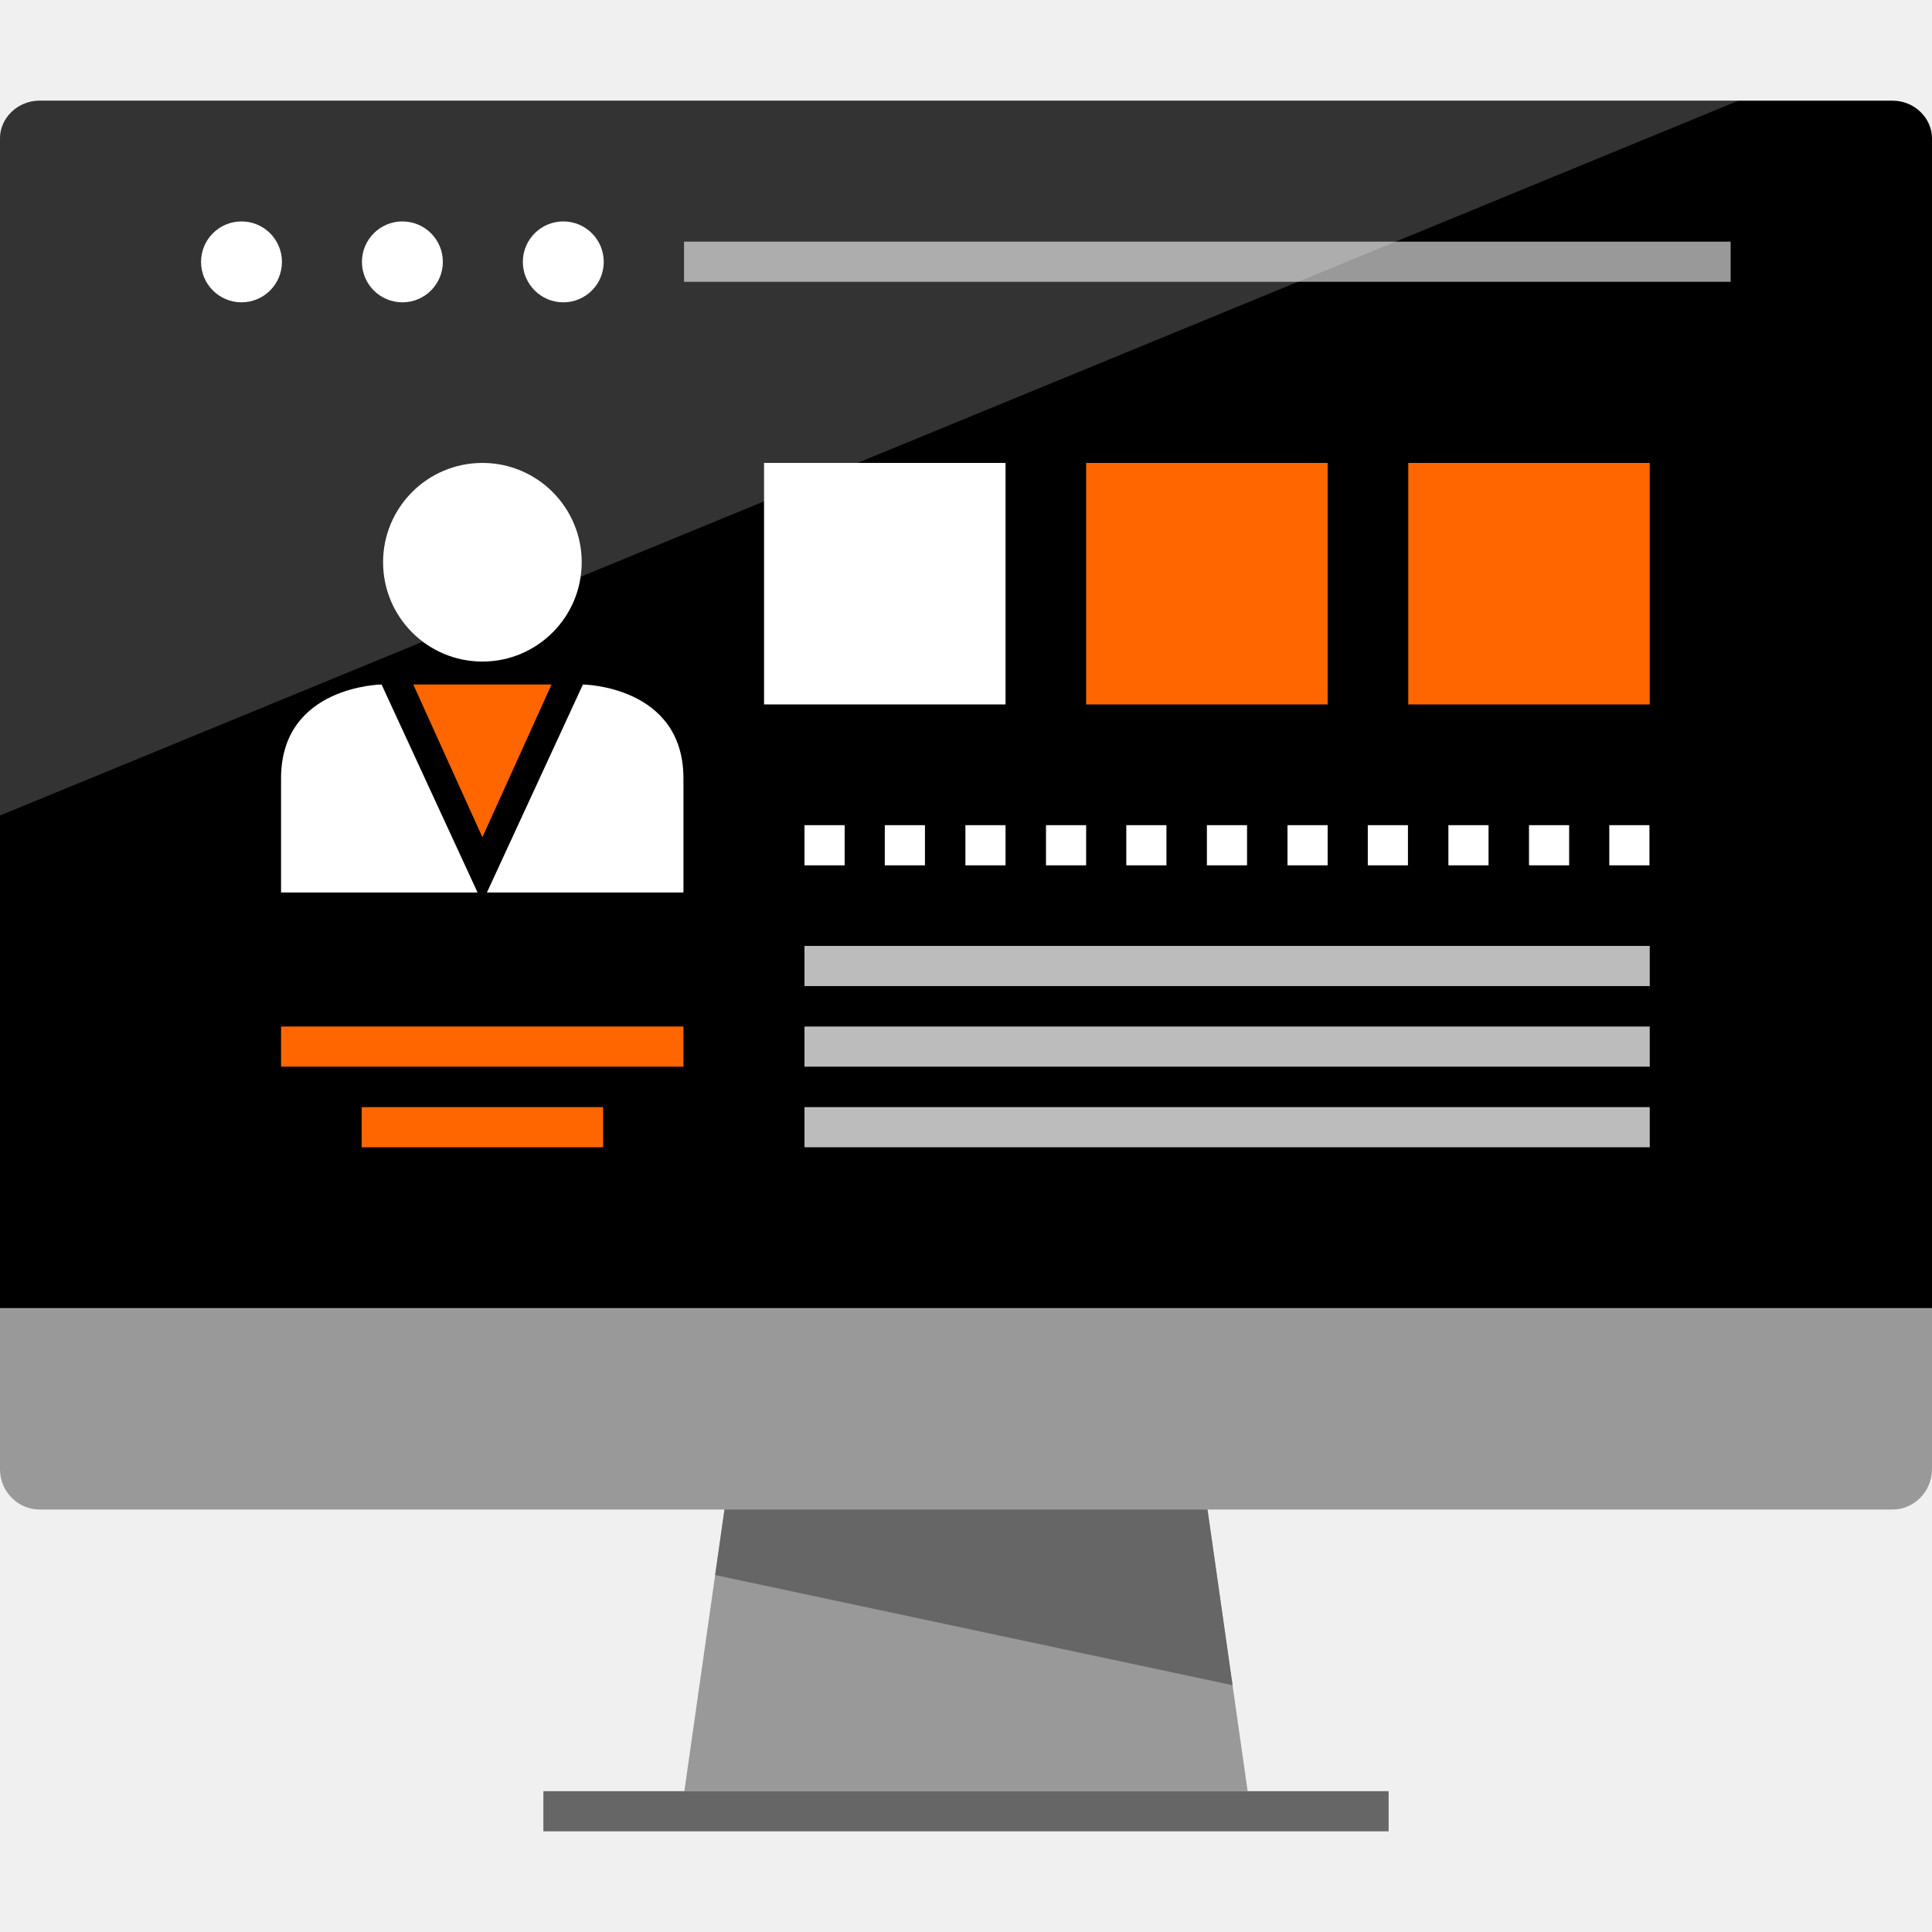
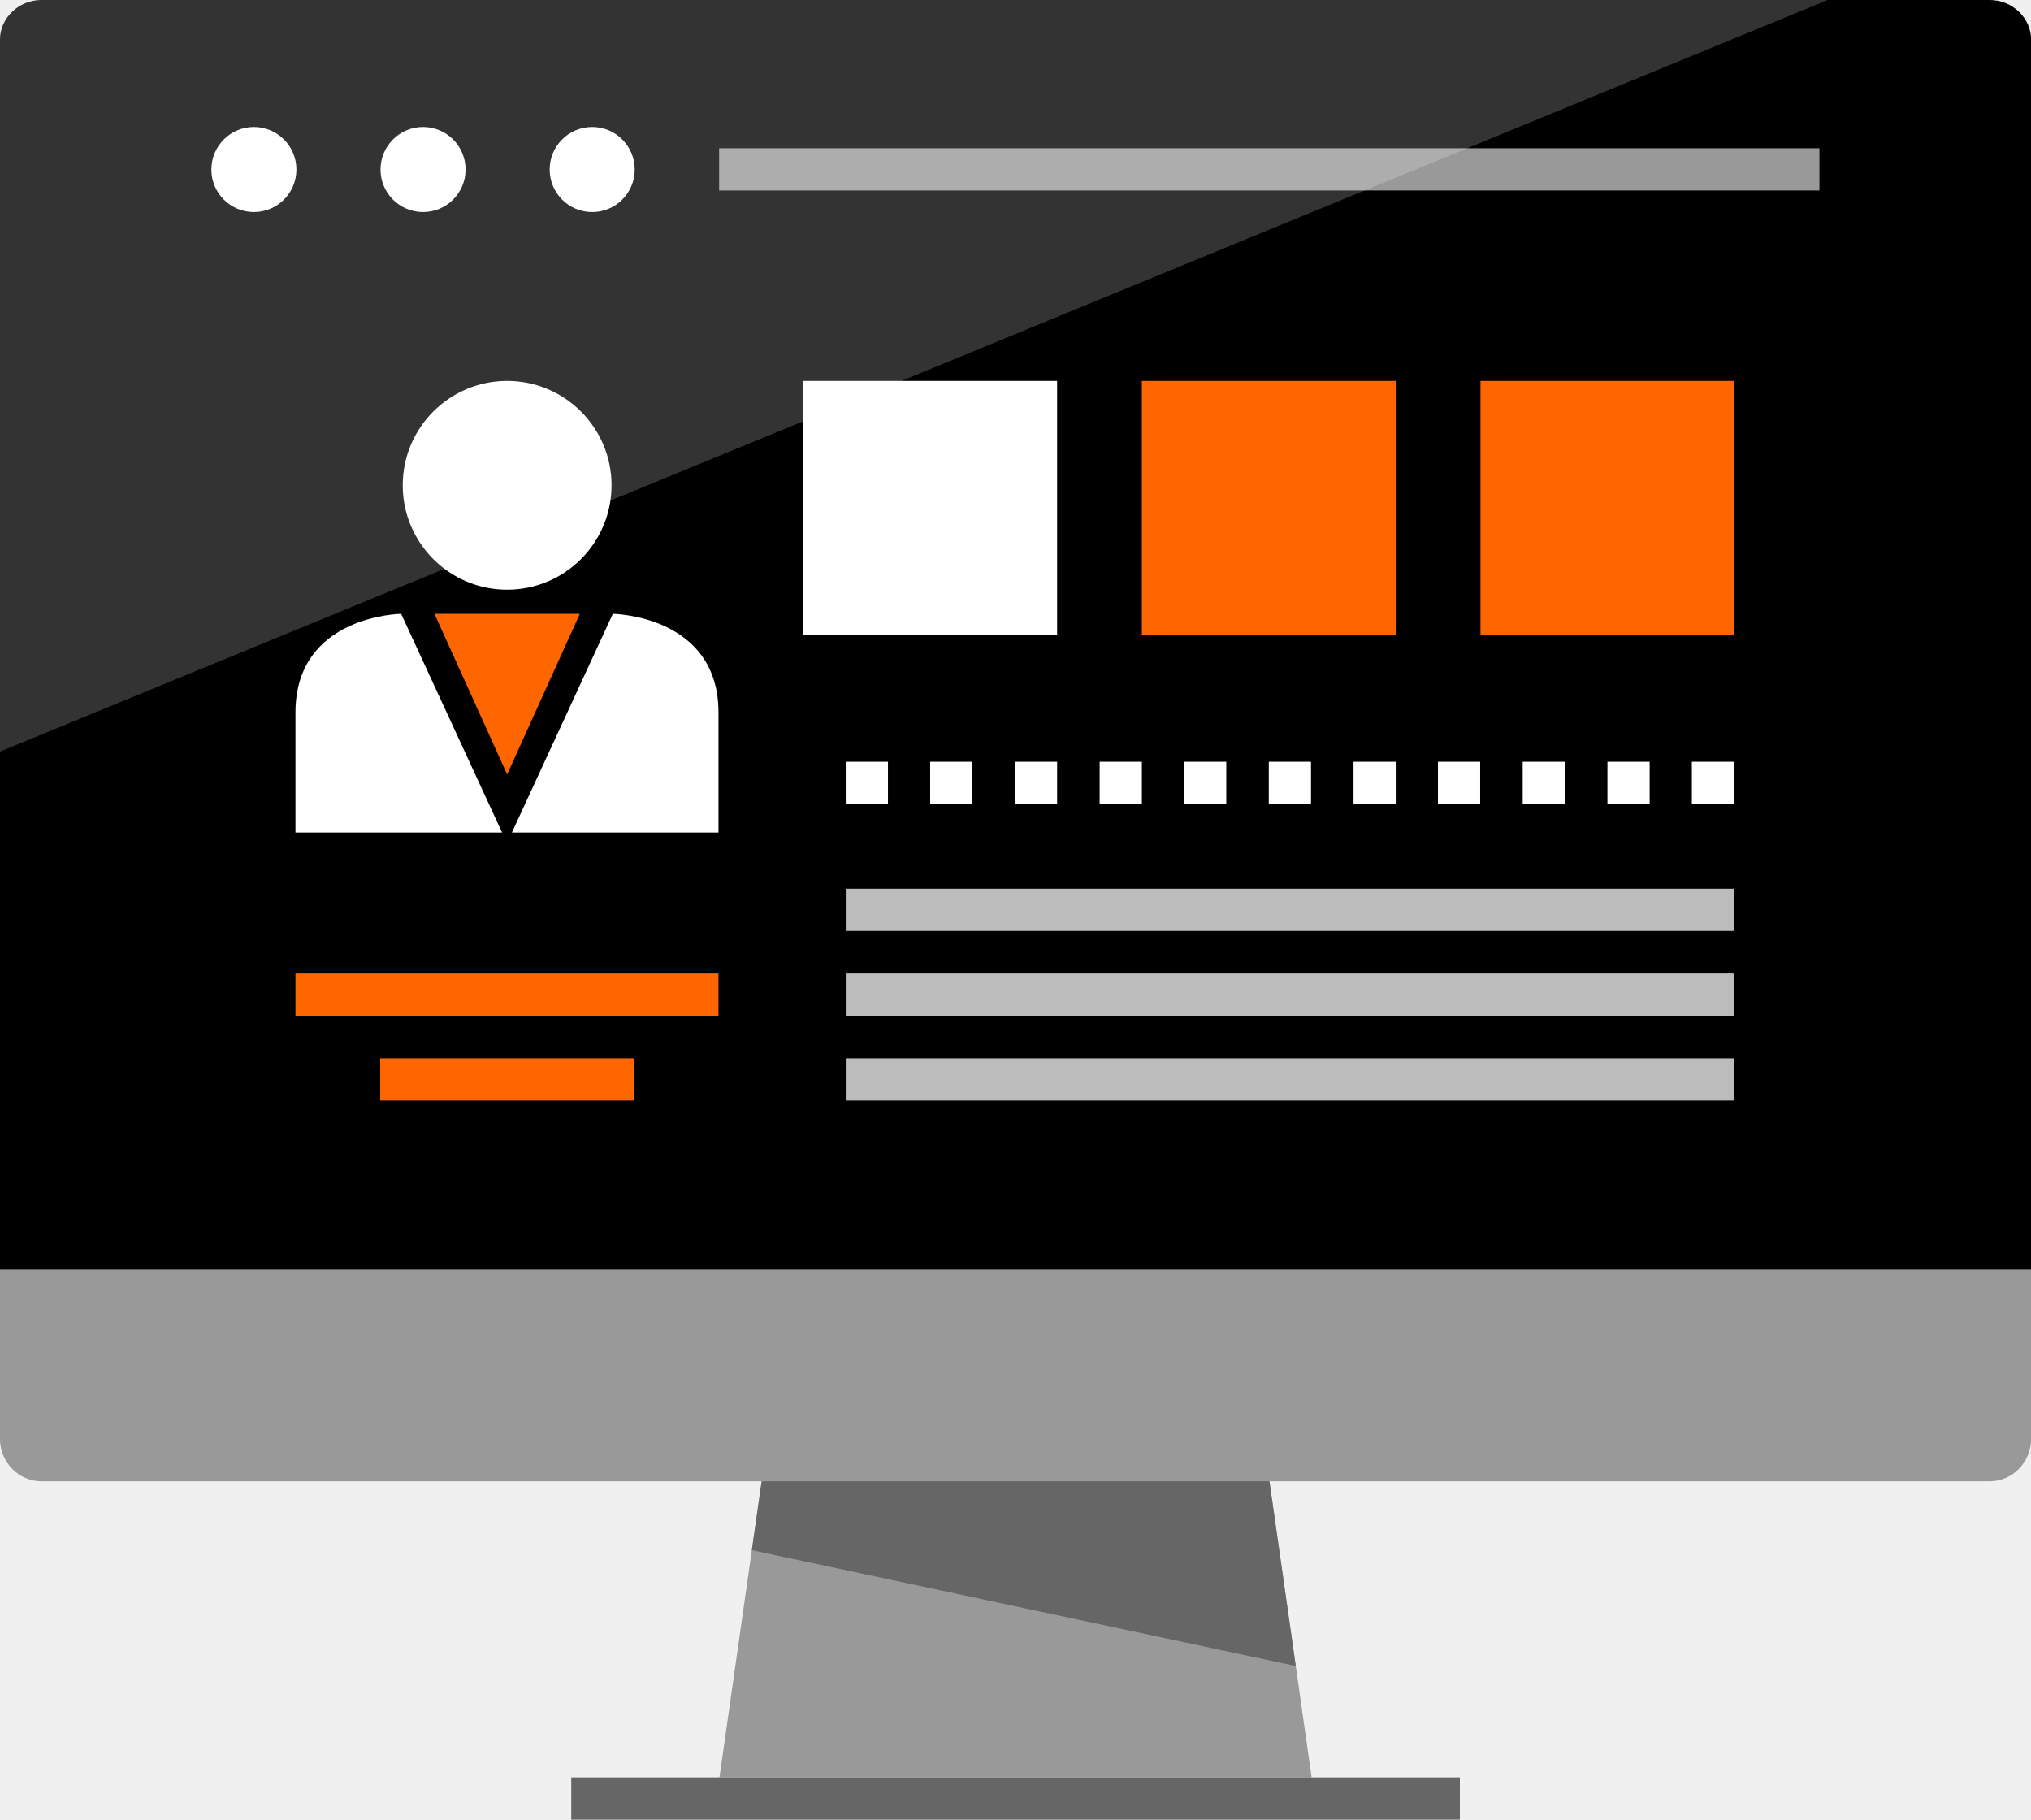
- <svg xmlns="http://www.w3.org/2000/svg" version="1.1" id="Layer_1" viewBox="0 0 512 512" xml:space="preserve">
-   <path d="M0,346.68v-310c0-5.44,4.72-10,10.48-10H501.6c5.68,0,10.4,4.56,10.4,10v310H0z" />
-   <g>
-     <path style="fill:#999999;" d="M512,346.68v42.64c0,5.92-4.72,10.72-10.48,10.72H10.48C4.72,400.04,0,395.24,0,389.4v-42.64h512   V346.68z" />
-     <polygon style="fill:#999999;" points="330.64,474.68 181.36,474.68 192,400.04 320,400.04  " />
+ <svg xmlns="http://www.w3.org/2000/svg" width="111.63px" height="100px" version="1.1" viewBox="0 0 111.63 100" xml:space="preserve">
+   <g transform="matrix(.21804 0 0 .21804 0 -5.8172)">
+     <path d="m0 346.68v-310c0-5.44 4.72-10 10.48-10h491.12c5.68 0 10.4 4.56 10.4 10v310z" />
+     <g fill="#999">
+       <path d="m512 346.68v42.64c0 5.92-4.72 10.72-10.48 10.72h-491.04c-5.76 0-10.48-4.8-10.48-10.64v-42.64h512z" />
+       <polygon points="320 400.04 330.64 474.68 181.36 474.68 192 400.04" />
+     </g>
+     <g fill="#666">
+       <polygon points="189.52 417.4 192 400.04 320 400.04 326.64 446.6" />
+       <rect x="144" y="474.68" width="224" height="10.64" />
+     </g>
+     <g fill="#fff">
+       <circle cx="149.28" cy="69.4" r="10.72" />
+       <circle cx="106.64" cy="69.4" r="10.72" />
+       <circle cx="64" cy="69.4" r="10.72" />
+     </g>
+     <rect x="181.28" y="64.04" width="277.36" height="10.64" fill="#999" />
+     <g fill="#bcbcbc">
+       <rect x="213.2" y="250.68" width="224" height="10.64" />
+       <rect x="213.2" y="272.04" width="224" height="10.64" />
+       <rect x="213.2" y="293.4" width="224" height="10.64" />
+     </g>
+     <g fill="#fff">
+       <rect x="213.2" y="218.68" width="10.64" height="10.64" />
+       <rect x="234.48" y="218.68" width="10.64" height="10.64" />
+       <rect x="255.84" y="218.68" width="10.64" height="10.64" />
+       <rect x="277.2" y="218.68" width="10.64" height="10.64" />
+       <rect x="298.48" y="218.68" width="10.64" height="10.64" />
+       <rect x="319.84" y="218.68" width="10.64" height="10.64" />
+       <rect x="341.2" y="218.68" width="10.64" height="10.64" />
+       <rect x="362.48" y="218.68" width="10.64" height="10.64" />
+       <rect x="383.84" y="218.68" width="10.64" height="10.64" />
+       <rect x="405.2" y="218.68" width="10.64" height="10.64" />
+       <rect x="426.48" y="218.68" width="10.64" height="10.64" />
+       <circle cx="127.84" cy="149" r="26.32" />
+       <path d="m126.56 236.52-25.44-55.12s-26.64 0.32-26.64 24.88v30.24h52.08z" />
+       <path d="m129.04 236.52 25.44-55.12s26.64 0.32 26.64 24.88v30.24h-52.08z" />
+     </g>
+     <polygon points="146.16 181.4 127.84 181.4 109.52 181.4 127.84 221.88" fill="#f60" />
+     <rect x="202.48" y="122.68" width="64" height="64" fill="#fff" />
+     <g fill="#f60">
+       <rect x="287.84" y="122.68" width="64" height="64" />
+       <rect x="373.2" y="122.68" width="64" height="64" />
+       <rect x="74.48" y="272.04" width="106.64" height="10.64" />
+       <rect x="95.84" y="293.4" width="64" height="10.64" />
+     </g>
+     <path d="m460.72 26.68h-450.24c-5.76 0-10.48 4.56-10.48 10v179.44z" enable-background="new" fill="#fff" opacity=".2" />
  </g>
-   <g>
-     <polygon style="fill:#666666;" points="192,400.04 320,400.04 326.64,446.6 189.52,417.4  " />
-     <rect x="144" y="474.68" style="fill:#666666;" width="224" height="10.64" />
-   </g>
-   <g>
-     <circle style="fill:#FFFFFF;" cx="149.28" cy="69.4" r="10.72" />
-     <circle style="fill:#FFFFFF;" cx="106.64" cy="69.4" r="10.72" />
-     <circle style="fill:#FFFFFF;" cx="64" cy="69.4" r="10.72" />
-   </g>
-   <rect x="181.28" y="64.04" style="fill:#999999;" width="277.36" height="10.64" />
-   <g>
-     <rect x="213.2" y="250.68" style="fill:#BCBCBC;" width="224" height="10.64" />
-     <rect x="213.2" y="272.04" style="fill:#BCBCBC;" width="224" height="10.64" />
-     <rect x="213.2" y="293.4" style="fill:#BCBCBC;" width="224" height="10.64" />
-   </g>
-   <g>
-     <rect x="213.2" y="218.68" style="fill:#FFFFFF;" width="10.64" height="10.64" />
-     <rect x="234.48" y="218.68" style="fill:#FFFFFF;" width="10.64" height="10.64" />
-     <rect x="255.84" y="218.68" style="fill:#FFFFFF;" width="10.64" height="10.64" />
-     <rect x="277.2" y="218.68" style="fill:#FFFFFF;" width="10.64" height="10.64" />
-     <rect x="298.48" y="218.68" style="fill:#FFFFFF;" width="10.64" height="10.64" />
-     <rect x="319.84" y="218.68" style="fill:#FFFFFF;" width="10.64" height="10.64" />
-     <rect x="341.2" y="218.68" style="fill:#FFFFFF;" width="10.64" height="10.64" />
-     <rect x="362.48" y="218.68" style="fill:#FFFFFF;" width="10.64" height="10.64" />
-     <rect x="383.84" y="218.68" style="fill:#FFFFFF;" width="10.64" height="10.64" />
-     <rect x="405.2" y="218.68" style="fill:#FFFFFF;" width="10.64" height="10.64" />
-     <rect x="426.48" y="218.68" style="fill:#FFFFFF;" width="10.64" height="10.64" />
-     <circle style="fill:#FFFFFF;" cx="127.84" cy="149" r="26.32" />
-     <path style="fill:#FFFFFF;" d="M126.56,236.52l-25.44-55.12c0,0-26.64,0.32-26.64,24.88s0,30.24,0,30.24   S126.8,236.52,126.56,236.52z" />
-     <path style="fill:#FFFFFF;" d="M129.04,236.52l25.44-55.12c0,0,26.64,0.32,26.64,24.88s0,30.24,0,30.24   S128.88,236.52,129.04,236.52z" />
-   </g>
-   <polygon style="fill:#FF6600;" points="127.84,181.4 109.52,181.4 127.84,221.88 146.16,181.4 " />
-   <rect x="202.48" y="122.68" style="fill:#FFFFFF;" width="64" height="64" />
-   <g>
-     <rect x="287.84" y="122.68" style="fill:#FF6600;" width="64" height="64" />
-     <rect x="373.2" y="122.68" style="fill:#FF6600;" width="64" height="64" />
-     <rect x="74.48" y="272.04" style="fill:#FF6600;" width="106.64" height="10.64" />
-     <rect x="95.84" y="293.4" style="fill:#FF6600;" width="64" height="10.64" />
-   </g>
-   <path style="opacity:0.2;fill:#FFFFFF;enable-background:new    ;" d="M460.72,26.68H10.48C4.72,26.68,0,31.24,0,36.68v179.44  L460.72,26.68z" />
</svg>
